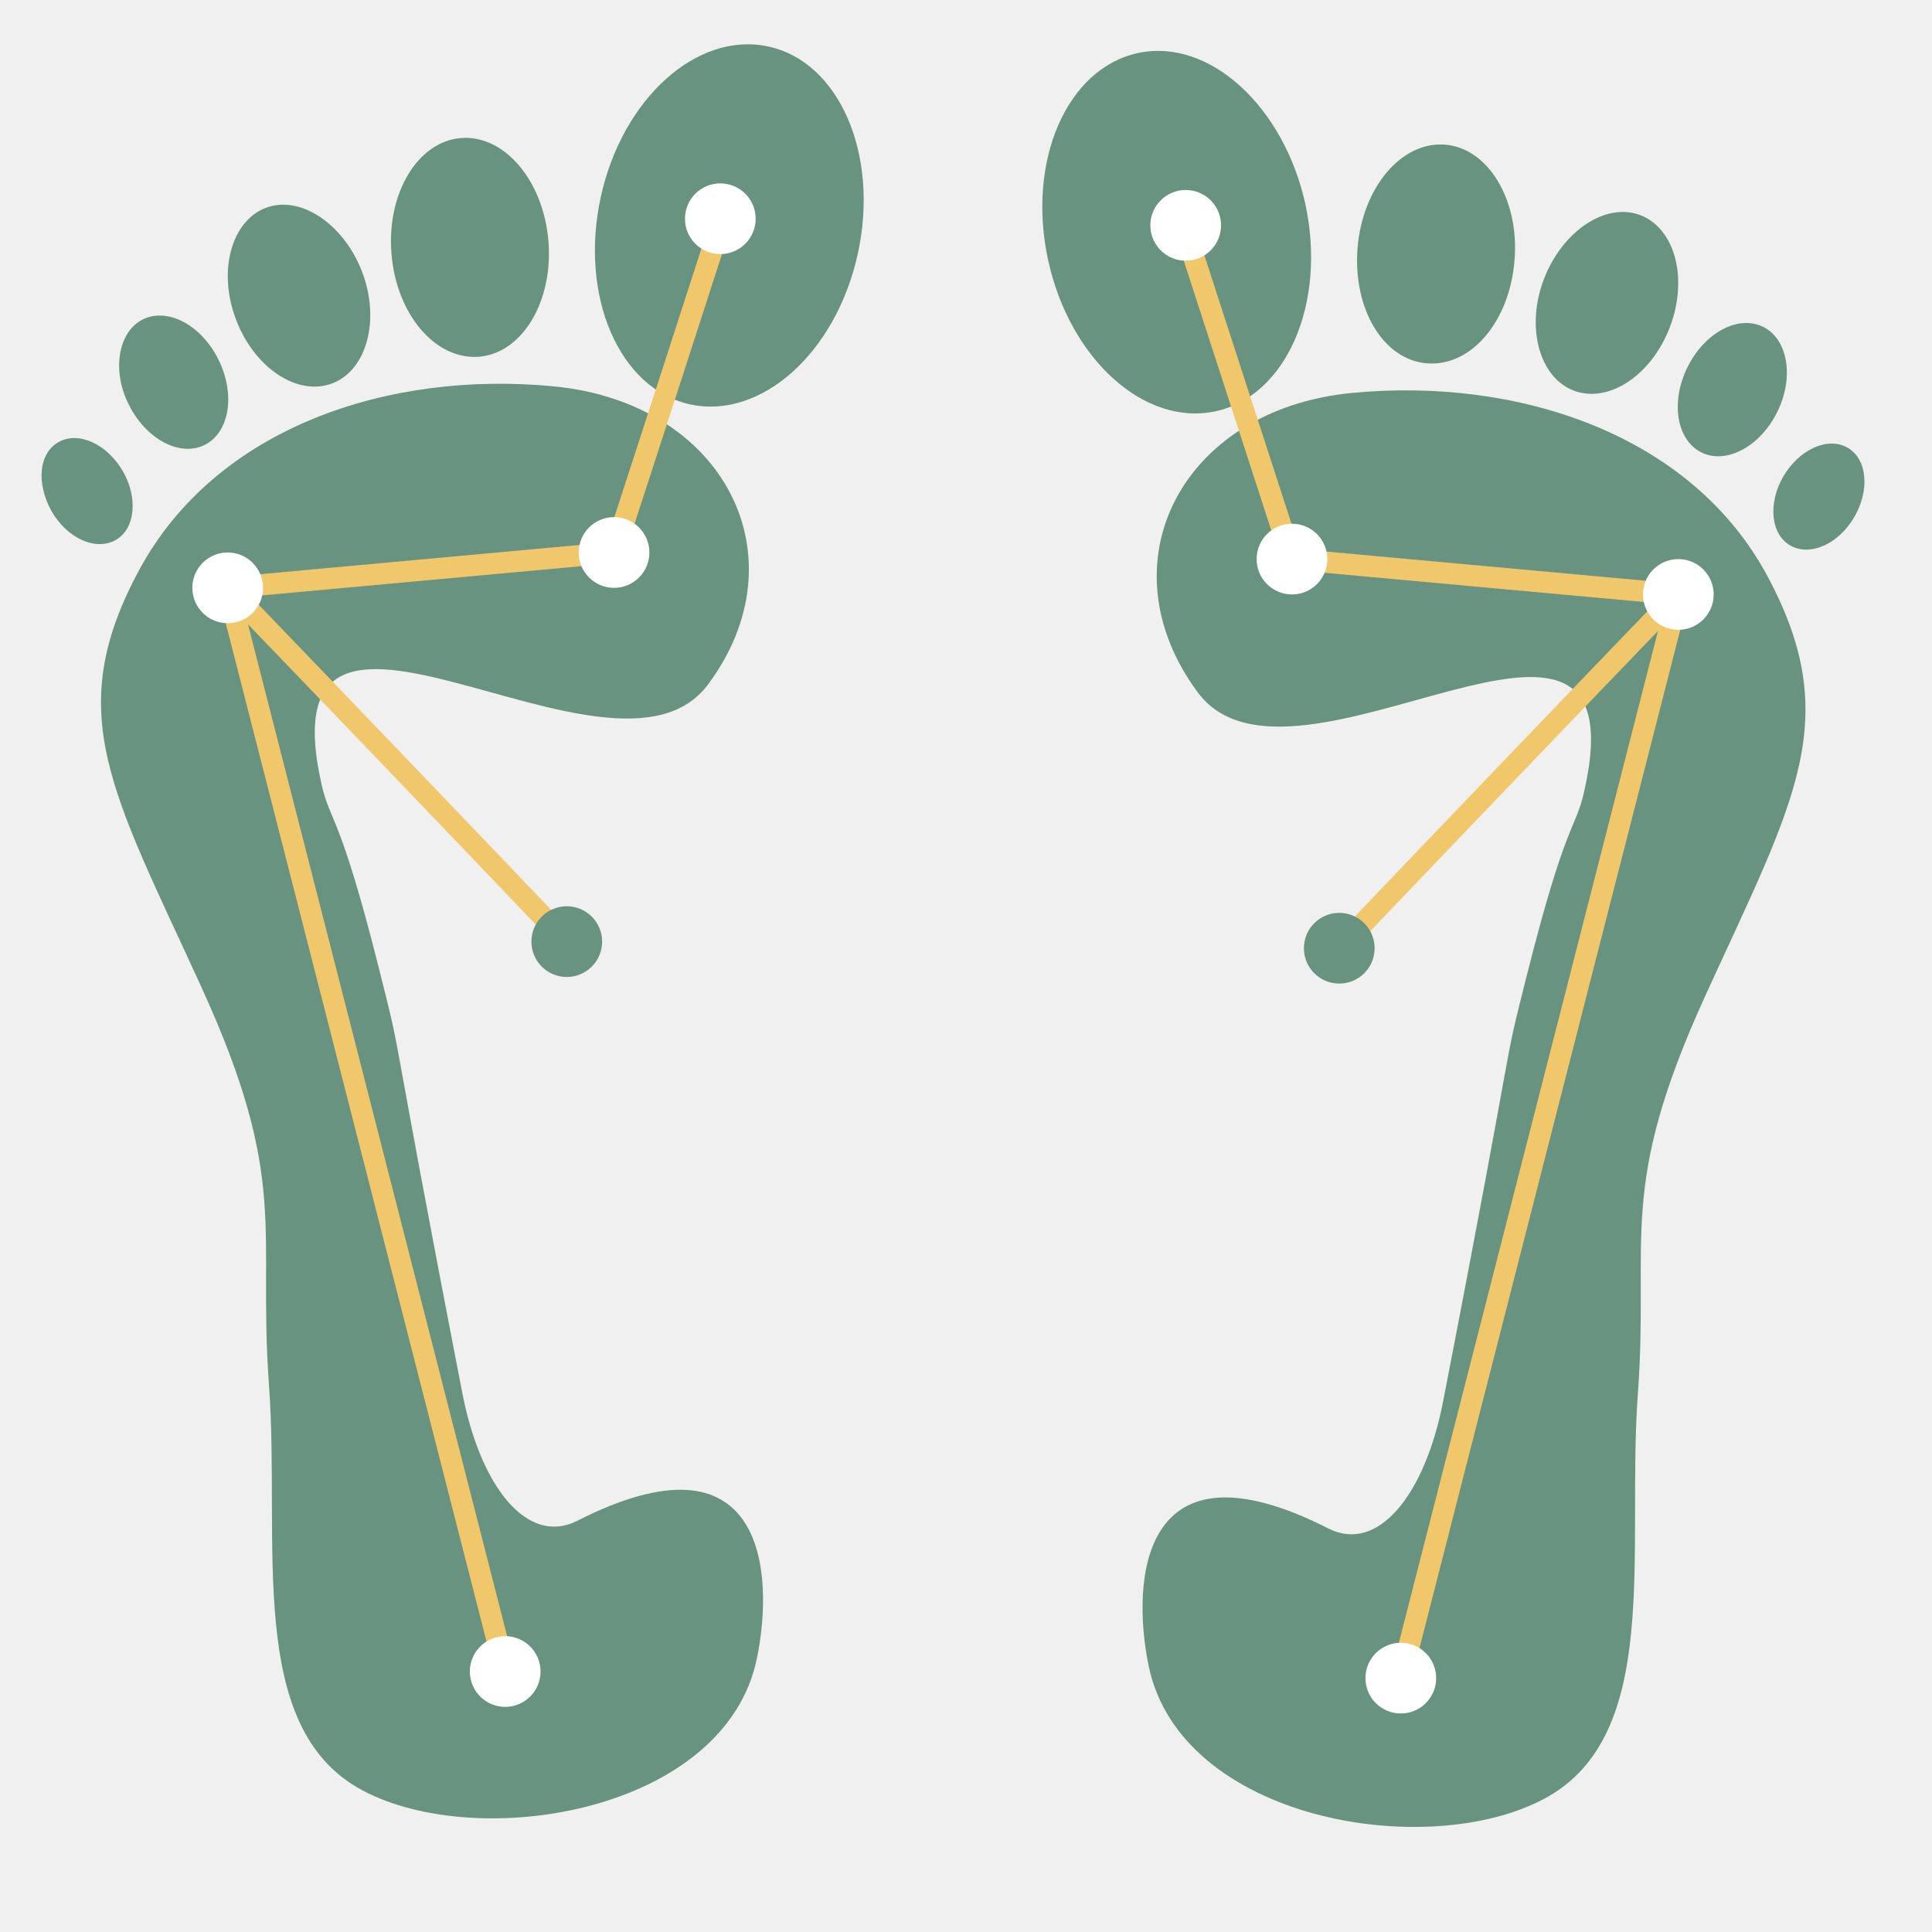
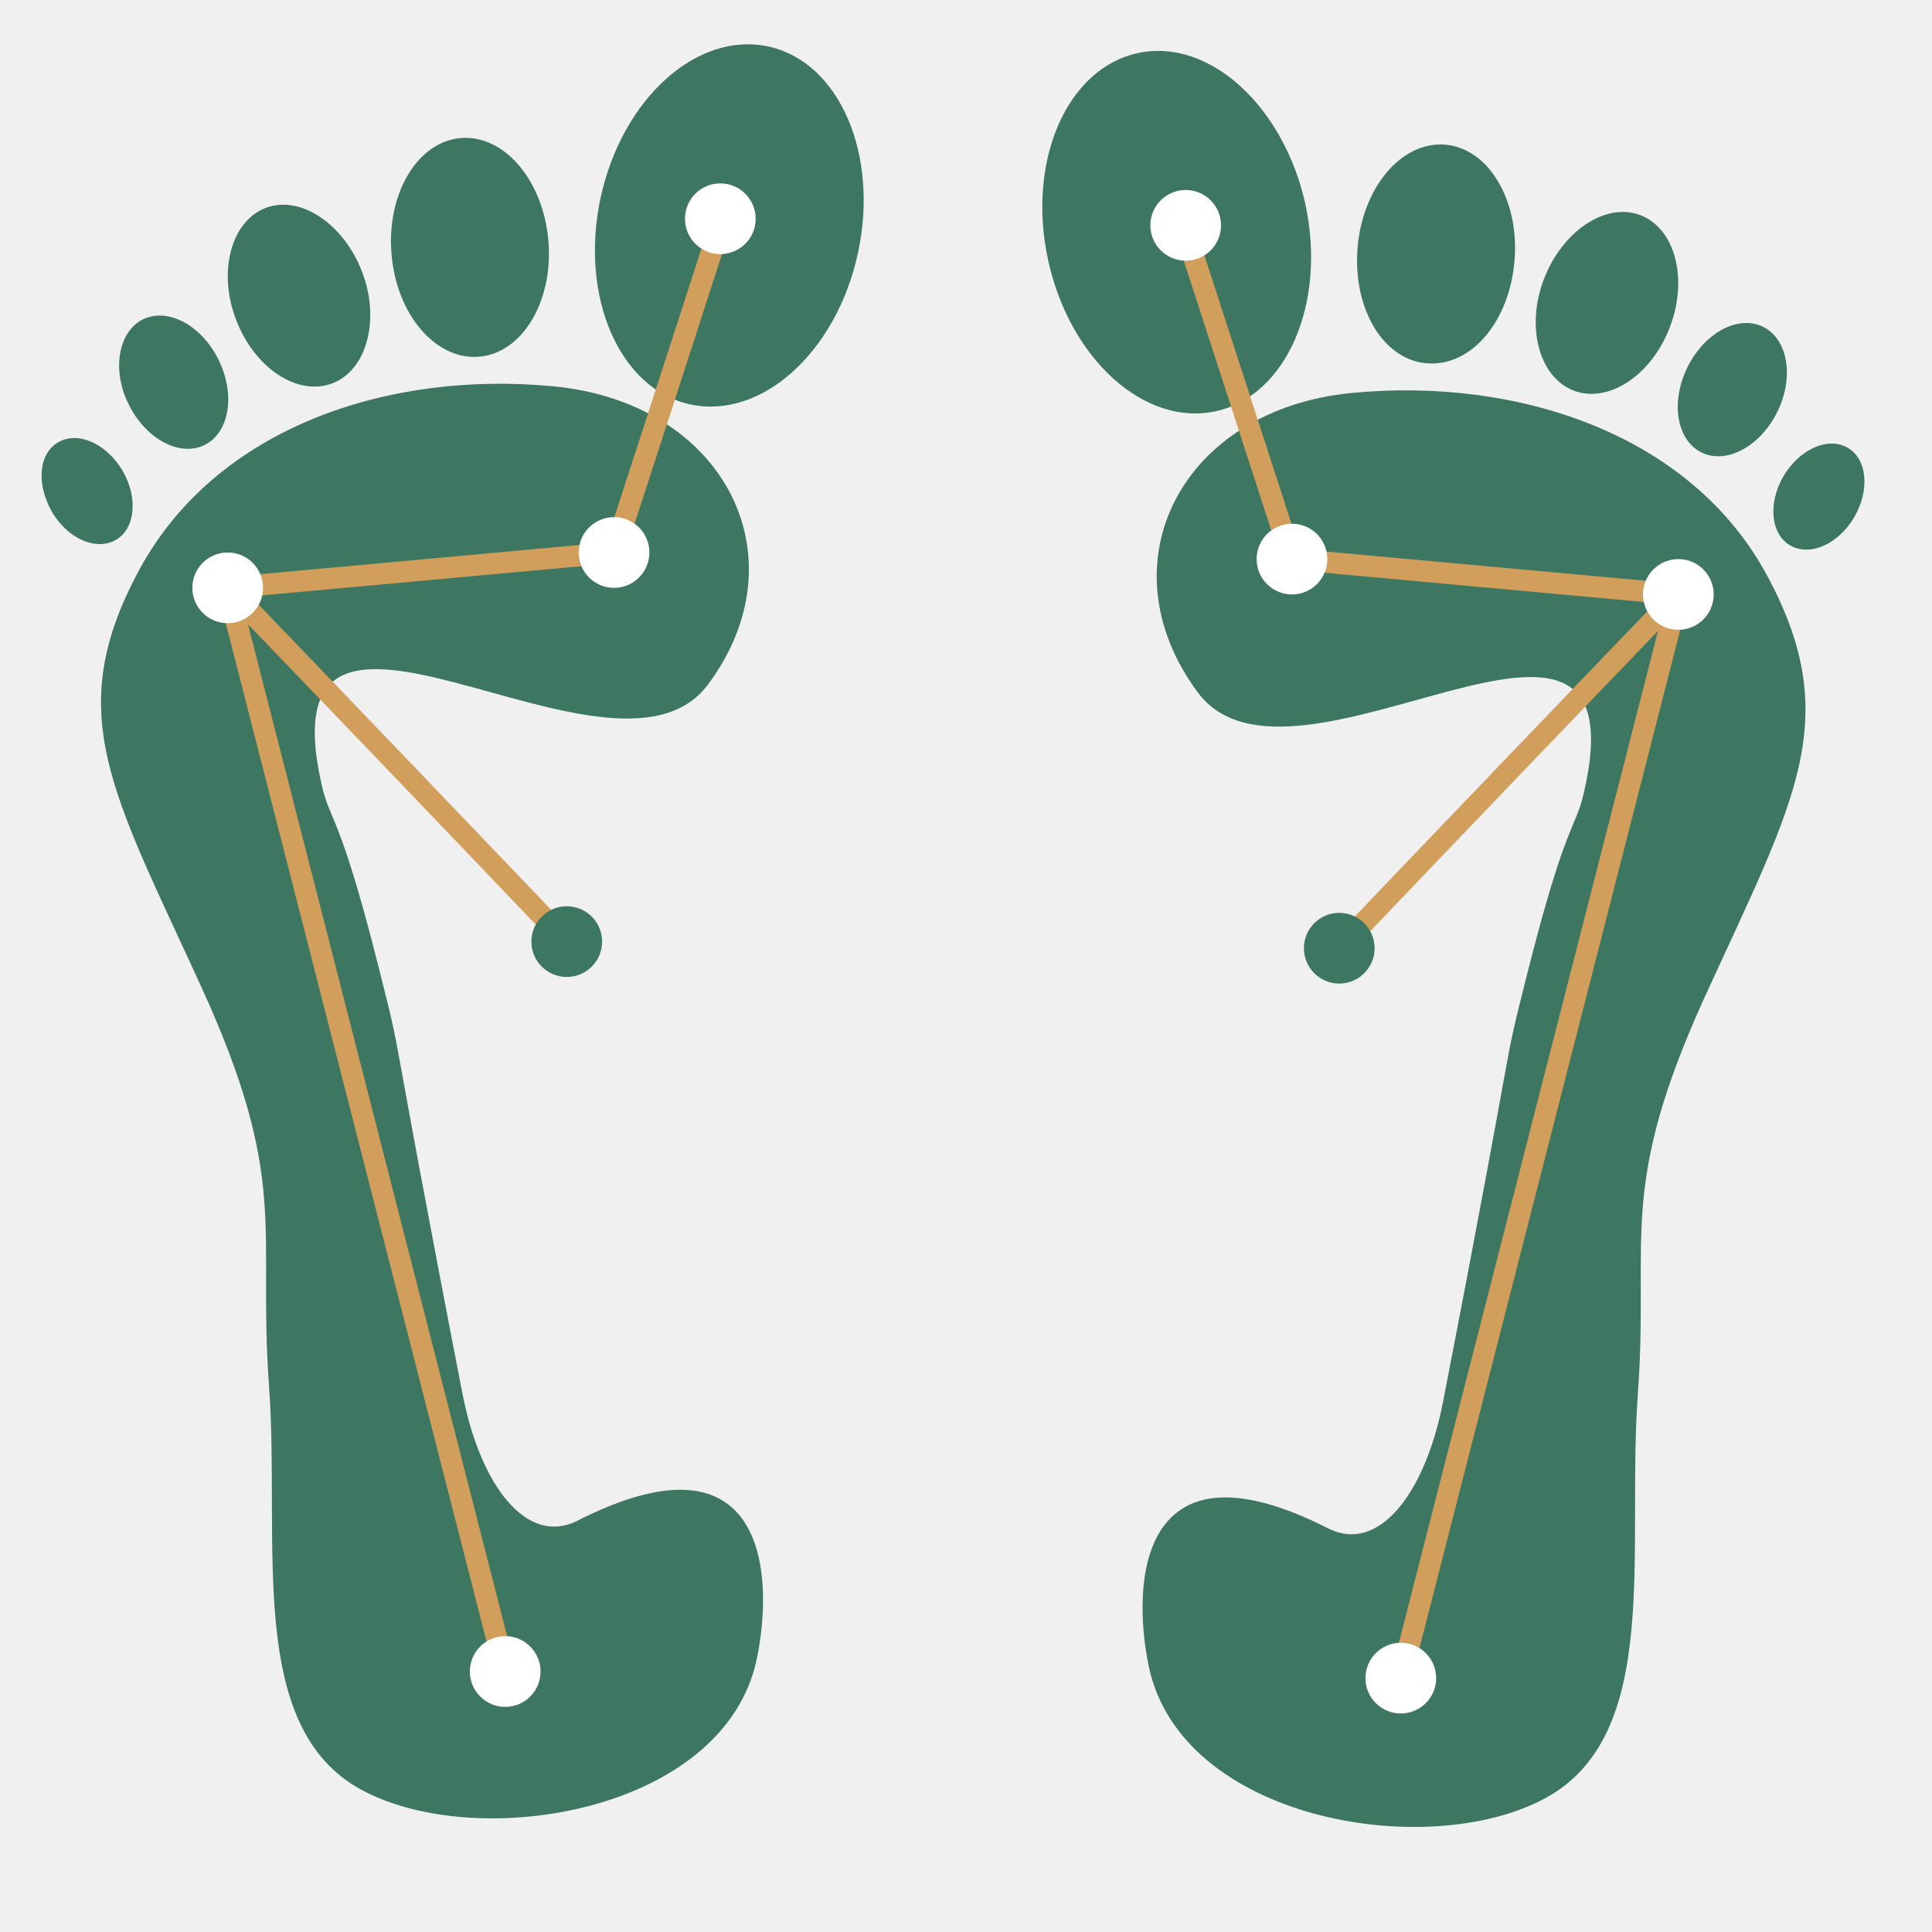
<svg xmlns="http://www.w3.org/2000/svg" data-name="Calque 1" viewBox="0 0 90.71 90.71">
  <defs>
-     <style>.clld-1 {
-       fill: #679380;
-     }
+     <style>
+                   .clld-1 {
+                         fill: #3d7661;
+                   }

-     .clld-2 {
-       fill: none;
-       stroke: #f1c76b;
-       stroke-miterlimit: 10;
-     }
+                   .clld-2 {
+                         fill: none;
+                         stroke: #d29e5b;
+                         stroke-miterlimit: 10;
+                   }

-     .clld-3 {
-       fill: #fff;
-     }</style>
+                   .clld-3 {
+                         fill: #fff;
+                   }
+             </style>
  </defs>
  <path class="clld-1" d="M26,18.14c8,.77,11.71,8,7.24,14s-20.95-7.76-18.14,4.7c.4,1.76.85,1.32,2.68,8.58,1.26,5,.23.93,3.93,20,.86,4.43,3.06,7.13,5.36,6,8.84-4.51,9.3,2.4,8.47,6.43C34.07,85.06,22.5,87,17,84.05s-3.83-11.6-4.37-19,1-9.58-3.19-18.74S2.91,33.48,6.53,26.77,18.25,17.39,26,18.14Z" />
  <path class="clld-1" d="M28.2,9.28c-1,4.64.88,9,4.22,9.71s6.85-2.45,7.86-7.1-.88-9-4.22-9.71S29.21,4.63,28.2,9.28Z" />
  <path class="clld-1" d="M18.38,11.9c.22,2.84,2.05,5,4.09,4.85s3.51-2.59,3.28-5.42-2.05-5-4.09-4.85S18.15,9.07,18.38,11.9Z" />
  <path class="clld-1" d="M11.08,15c.86,2.28,2.89,3.62,4.52,3s2.26-3,1.4-5.24-2.89-3.62-4.52-3S10.22,12.75,11.08,15Z" />
  <path class="clld-1" d="M6.05,19c.8,1.62,2.4,2.47,3.56,1.89s1.46-2.36.65-4-2.4-2.47-3.56-1.89S5.24,17.42,6.05,19Z" />
  <path class="clld-1" d="M2.42,24c.73,1.27,2.06,1.88,3,1.36s1.07-2,.34-3.25-2.06-1.88-3-1.36S1.69,22.68,2.42,24Z" />
  <path class="clld-2" d="M33.83,10.52q-2.49,7.71-5,15.42L10.69,27.6q8,8.31,15.92,16.61" />
  <line class="clld-2" x1="23.72" y1="78.48" x2="10.69" y2="27.6" />
  <circle class="clld-3" cx="33.82" cy="10.27" r="1.66" />
  <circle class="clld-3" cx="28.83" cy="25.94" r="1.66" />
  <circle class="clld-3" cx="10.69" cy="27.6" r="1.66" />
  <circle class="clld-3" cx="23.72" cy="78.48" r="1.66" />
  <circle class="clld-1" cx="26.61" cy="44.21" r="1.66" />
  <path class="clld-1" d="M63.47,18.45c-8,.77-11.71,8-7.24,14.05s21-7.76,18.14,4.7c-.4,1.76-.85,1.32-2.68,8.58-1.26,5-.23.93-3.93,20-.86,4.43-3.06,7.13-5.36,6-8.84-4.51-9.3,2.4-8.47,6.43,1.49,7.24,13.06,9.21,18.6,6.23s3.83-11.6,4.37-19-1-9.58,3.19-18.74S86.58,33.79,83,27.08,71.24,17.7,63.47,18.45Z" />
  <path class="clld-1" d="M61.29,9.59c1,4.64-.88,9-4.22,9.72s-6.85-2.46-7.86-7.1.87-9,4.22-9.72S60.28,5,61.29,9.59Z" />
  <path class="clld-1" d="M71.11,12.21c-.22,2.84-2,5-4.09,4.85s-3.51-2.59-3.28-5.42,2.05-5,4.09-4.85S71.34,9.38,71.11,12.21Z" />
  <path class="clld-1" d="M78.41,15.34c-.86,2.28-2.89,3.62-4.52,3s-2.26-3-1.4-5.24,2.89-3.62,4.52-3S79.27,13.06,78.41,15.34Z" />
  <path class="clld-1" d="M83.44,19.35c-.8,1.62-2.4,2.47-3.56,1.89s-1.46-2.36-.65-4,2.4-2.47,3.56-1.89S84.25,17.73,83.44,19.35Z" />
  <path class="clld-1" d="M87.07,24.26c-.73,1.27-2.06,1.88-3,1.36s-1.07-2-.34-3.25,2.06-1.88,3-1.36S87.8,23,87.07,24.26Z" />
  <path class="clld-2" d="M55.65,10.84l5,15.41L78.8,27.91q-8,8.31-15.92,16.61" />
  <line class="clld-2" x1="65.77" y1="78.79" x2="78.8" y2="27.91" />
  <circle class="clld-3" cx="55.67" cy="10.58" r="1.66" />
  <circle class="clld-3" cx="60.66" cy="26.25" r="1.66" />
  <circle class="clld-3" cx="78.8" cy="27.91" r="1.66" />
  <circle class="clld-3" cx="65.77" cy="78.79" r="1.66" />
  <circle class="clld-1" cx="62.88" cy="44.52" r="1.66" />
</svg>
